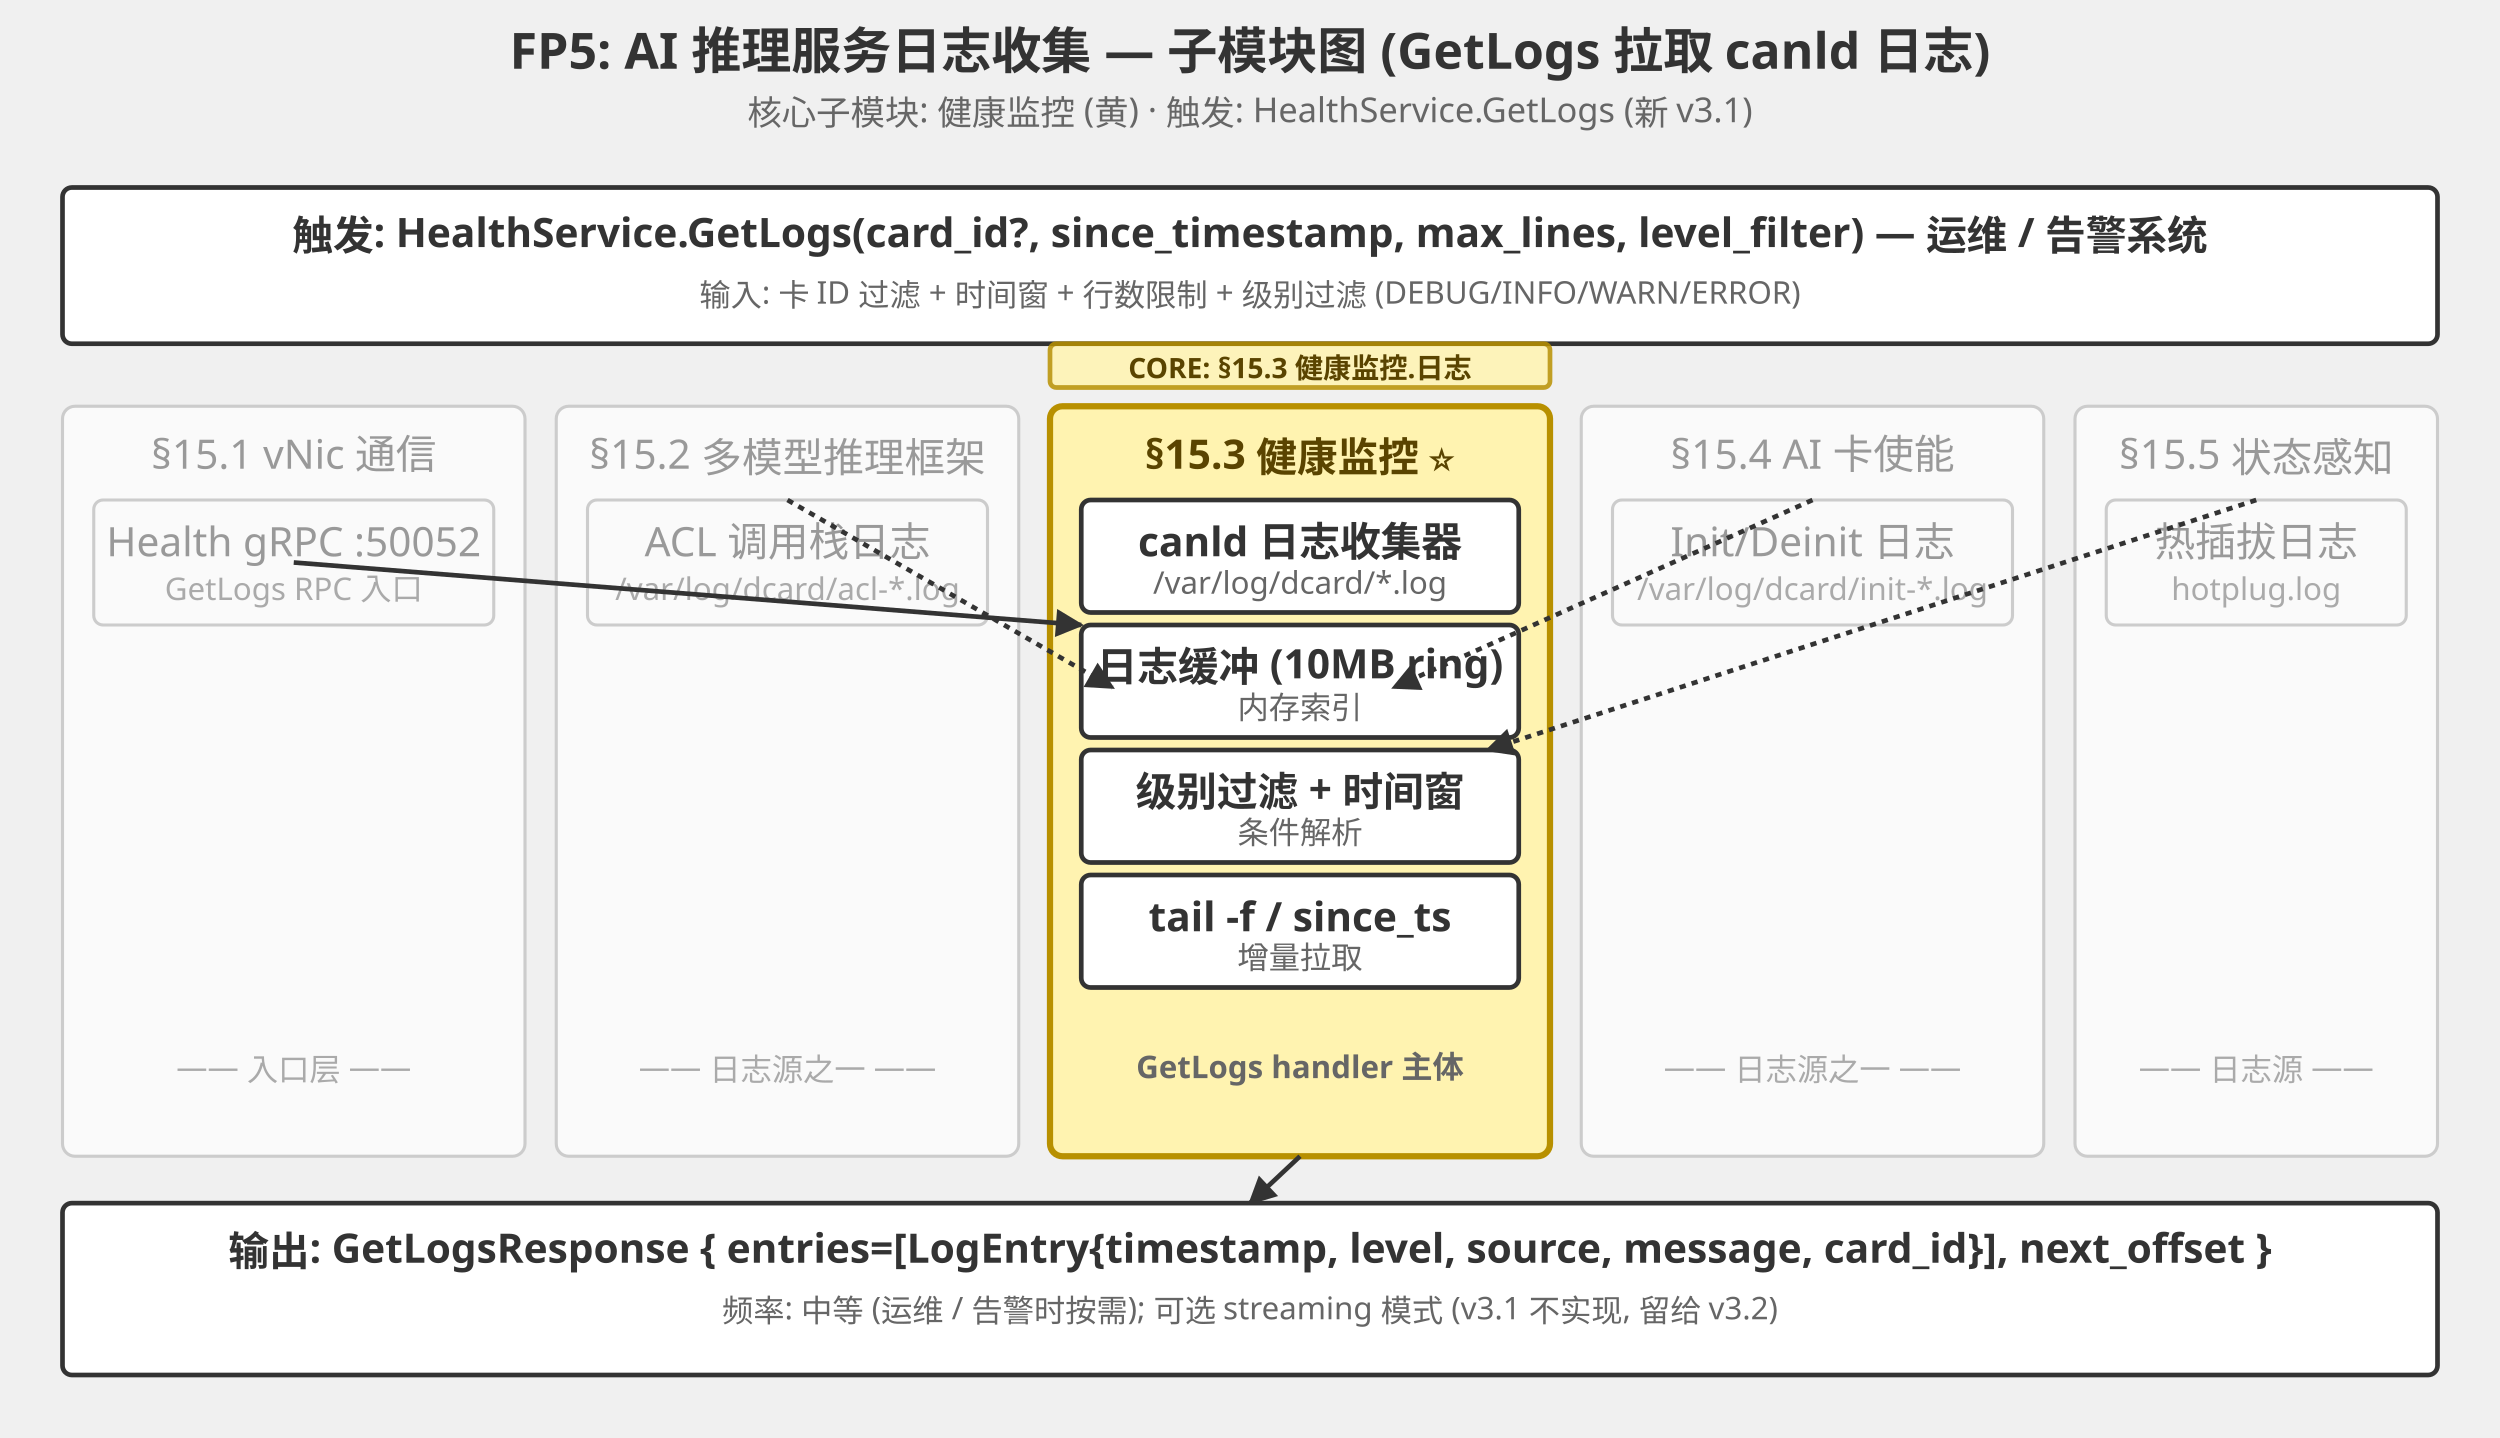
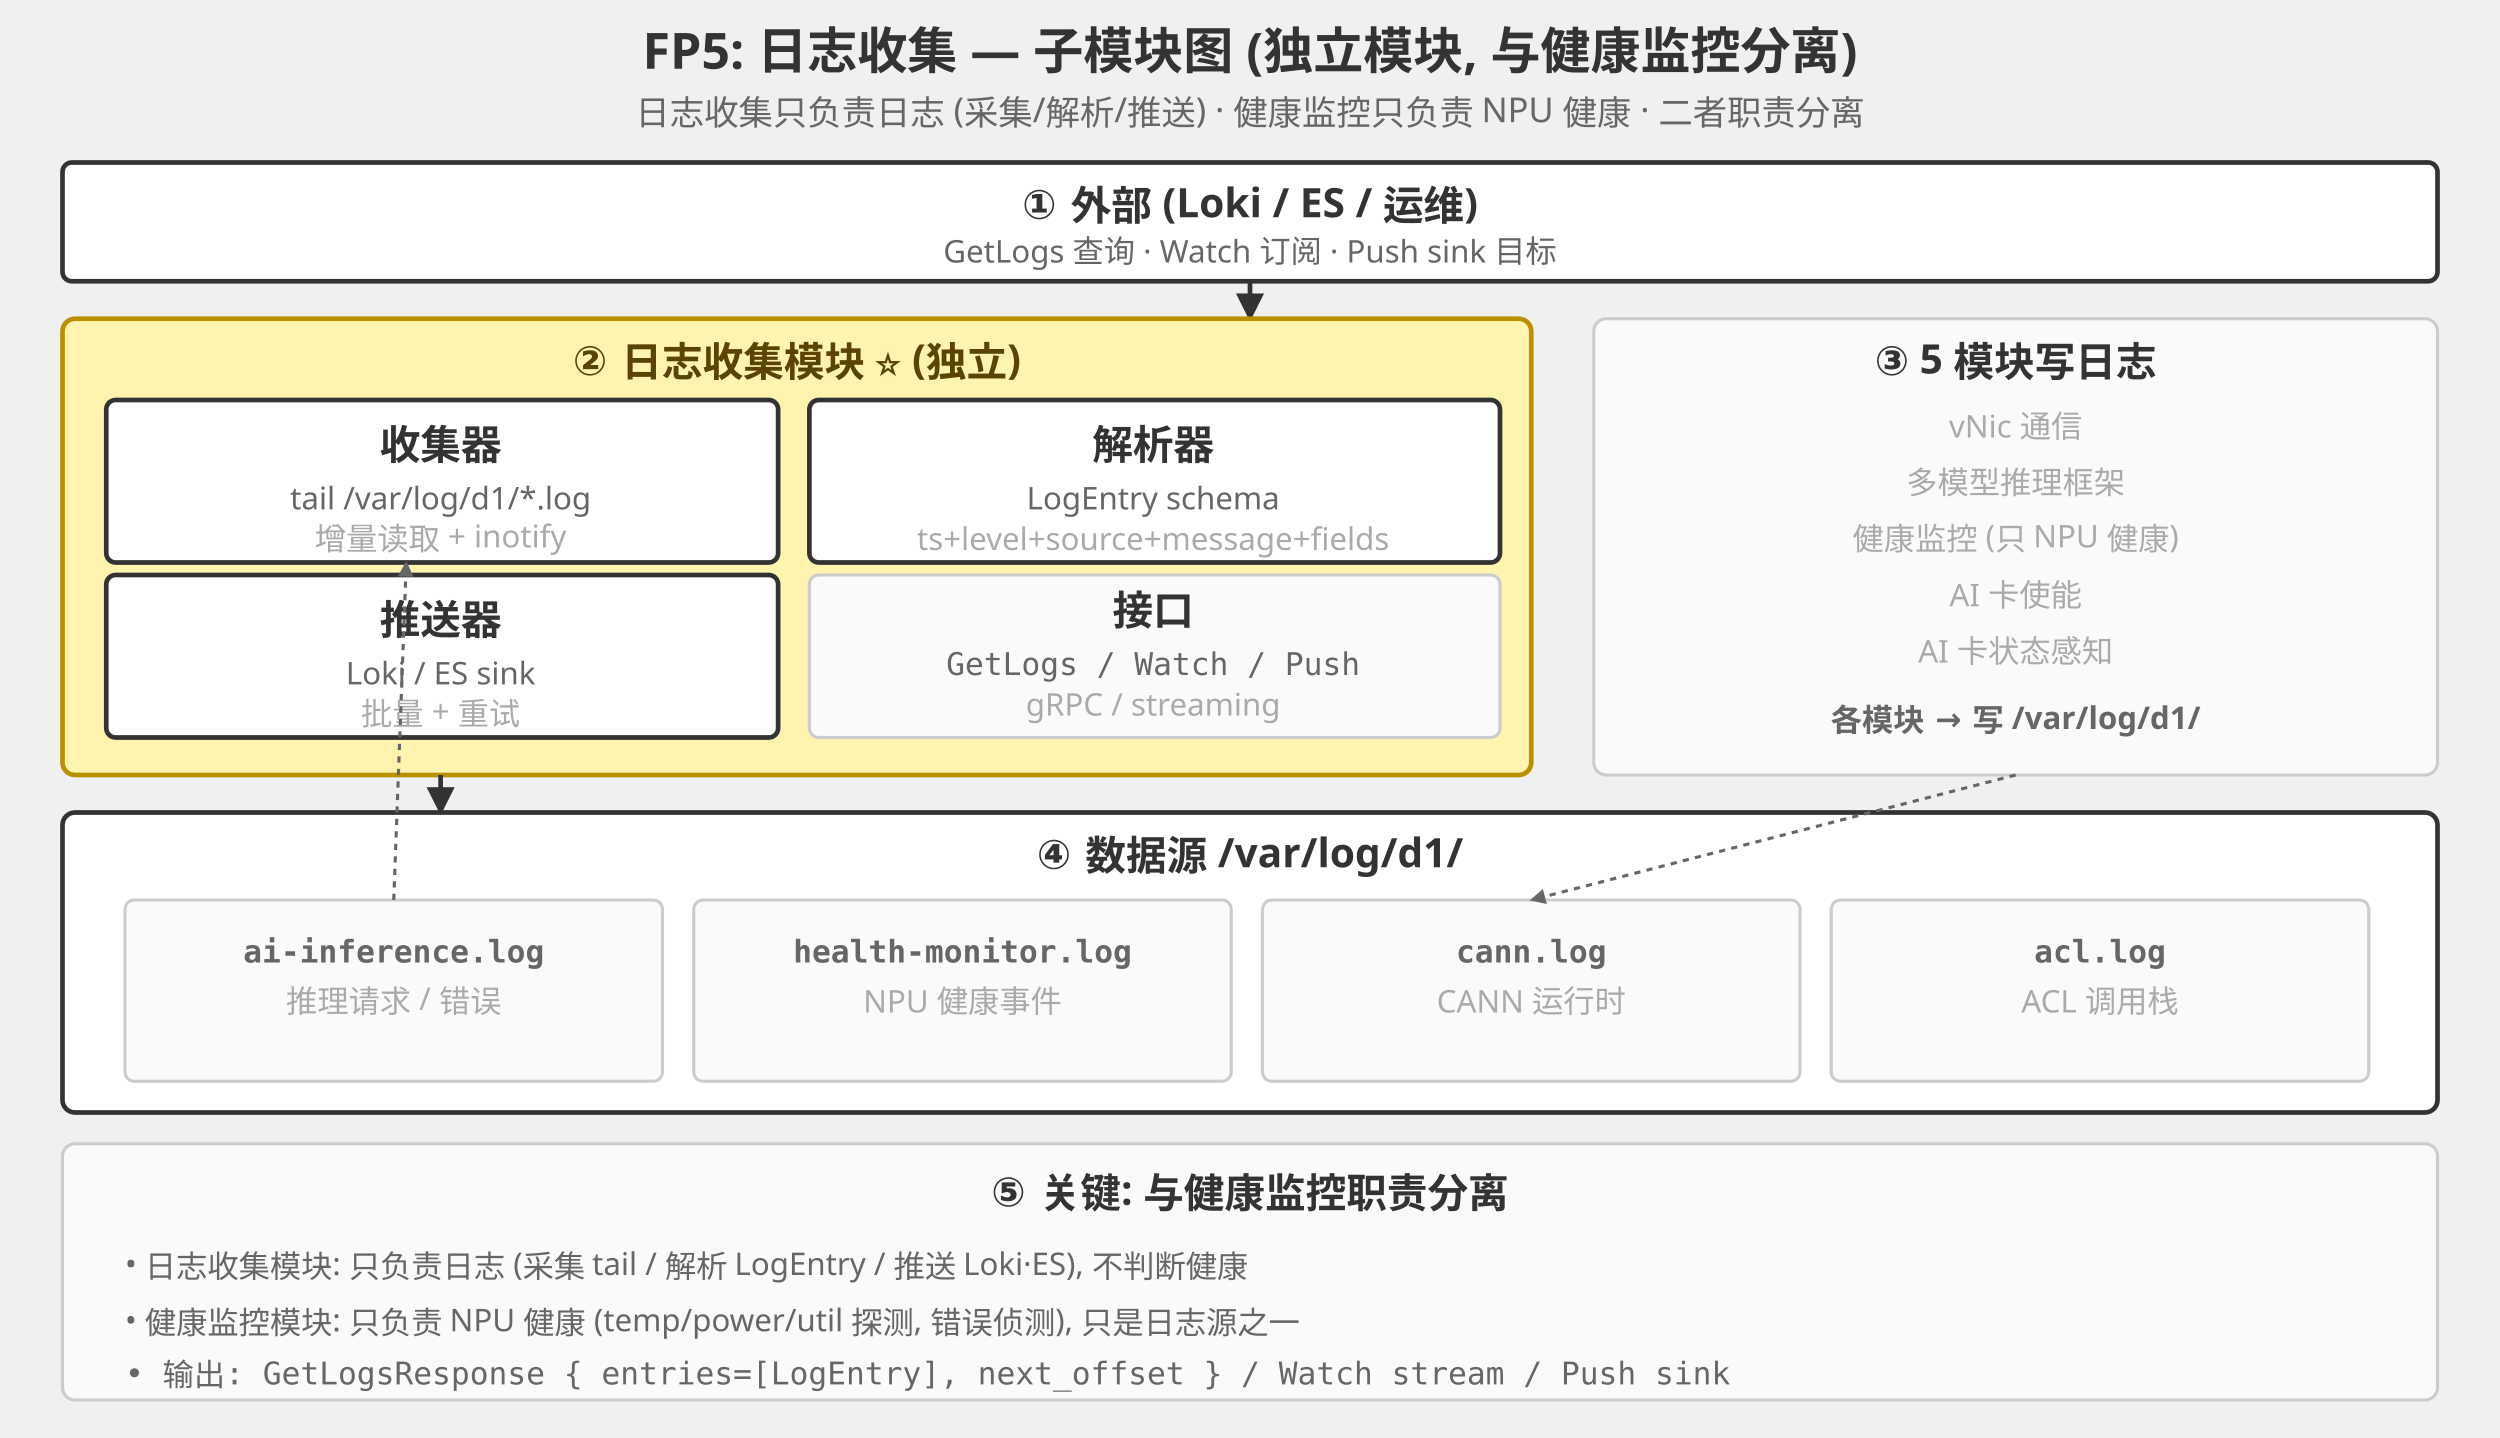
<svg xmlns="http://www.w3.org/2000/svg" viewBox="0 0 800 460" font-family="sans-serif">
  <style>
    .box { fill: #fff; stroke: #333; stroke-width: 1.5; }
    .box-core { fill: #fff3b0; stroke: #b89000; stroke-width: 2; }
    .box-fade { fill: #fafafa; stroke: #ccc; stroke-width: 1; }
    .label { fill: #333; font-size: 13px; font-weight: 600; text-anchor: middle; }
    .label-core { fill: #5a4400; font-size: 13px; font-weight: 700; text-anchor: middle; }
-     .label-fade { fill: #999; font-size: 13px; text-anchor: middle; }
    .sub { fill: #666; font-size: 10px; text-anchor: middle; }
    .sub-fade { fill: #aaa; font-size: 10px; text-anchor: middle; }
    .arrow { stroke: #333; stroke-width: 1.5; fill: none; marker-end: url(#arr); }
    .arrow-thin { stroke: #666; stroke-width: 1; fill: none; marker-end: url(#arr2); }
    .callout-core { fill: #fff3b0; stroke: #b89000; stroke-width: 1.5; }
+     .mono { font-family: monospace; }
  </style>
  <defs>
    <marker id="arr" viewBox="0 0 10 10" refX="9" refY="5" markerWidth="6" markerHeight="6" orient="auto">
      <path d="M0,0 L10,5 L0,10 z" fill="#333" />
    </marker>
    <marker id="arr2" viewBox="0 0 10 10" refX="9" refY="5" markerWidth="5" markerHeight="5" orient="auto">
      <path d="M0,0 L10,5 L0,10 z" fill="#666" />
    </marker>
  </defs>
-   <text x="400" y="22" text-anchor="middle" fill="#333" font-size="16" font-weight="600">FP5: AI 推理服务日志收集 — 子模块图 (GetLogs 拉取 canld 日志)</text>
-   <text x="400" y="40" text-anchor="middle" fill="#666" font-size="11">核心子模块: 健康监控 (黄) · 触发: HealthService.GetLogs (新 v3.1)</text>
-   <rect class="box" x="20" y="60" width="760" height="50" rx="3" />
-   <text x="400" y="80" class="label" font-size="12">触发: HealthService.GetLogs(card_id?, since_timestamp, max_lines, level_filter) — 运维 / 告警系统</text>
-   <text x="400" y="98" class="sub">输入: 卡 ID 过滤 + 时间窗 + 行数限制 + 级别过滤 (DEBUG/INFO/WARN/ERROR)</text>
-   <rect class="box-fade" x="20" y="130" width="148" height="240" rx="4" />
-   <text x="94" y="150" class="label-fade">§15.1 vNic 通信</text>
-   <rect class="box-fade" x="30" y="160" width="128" height="40" rx="3" />
-   <text x="94" y="178" class="label-fade" font-size="11">Health gRPC :50052</text>
-   <text x="94" y="192" class="sub-fade" font-size="9">GetLogs RPC 入口</text>
-   <text x="94" y="345" class="sub-fade" font-size="9">—— 入口层 ——</text>
-   <rect class="box-fade" x="178" y="130" width="148" height="240" rx="4" />
-   <text x="252" y="150" class="label-fade">§15.2 多模型推理框架</text>
-   <rect class="box-fade" x="188" y="160" width="128" height="40" rx="3" />
-   <text x="252" y="178" class="label-fade" font-size="11">ACL 调用栈日志</text>
-   <text x="252" y="192" class="sub-fade" font-size="9">/var/log/dcard/acl-*.log</text>
-   <text x="252" y="345" class="sub-fade" font-size="9">—— 日志源之一 ——</text>
-   <rect class="box-core" x="336" y="130" width="160" height="240" rx="4" />
-   <text x="416" y="150" class="label-core">§15.3 健康监控 ⭐</text>
-   <rect class="box" x="346" y="160" width="140" height="36" rx="3" />
-   <text x="416" y="178" class="label" font-size="11">canld 日志收集器</text>
-   <text x="416" y="190" class="sub" font-size="9">/var/log/dcard/*.log</text>
-   <rect class="box" x="346" y="200" width="140" height="36" rx="3" />
-   <text x="416" y="218" class="label" font-size="11">日志缓冲 (10MB ring)</text>
-   <text x="416" y="230" class="sub" font-size="9">内存索引</text>
-   <rect class="box" x="346" y="240" width="140" height="36" rx="3" />
-   <text x="416" y="258" class="label" font-size="11">级别过滤 + 时间窗</text>
-   <text x="416" y="270" class="sub" font-size="9">条件解析</text>
-   <rect class="box" x="346" y="280" width="140" height="36" rx="3" />
-   <text x="416" y="298" class="label" font-size="11">tail -f / since_ts</text>
-   <text x="416" y="310" class="sub" font-size="9">增量拉取</text>
-   <text x="416" y="345" class="sub" font-weight="600">GetLogs handler 主体</text>
-   <rect class="box-fade" x="506" y="130" width="148" height="240" rx="4" />
-   <text x="580" y="150" class="label-fade">§15.4 AI 卡使能</text>
-   <rect class="box-fade" x="516" y="160" width="128" height="40" rx="3" />
-   <text x="580" y="178" class="label-fade" font-size="11">Init/Deinit 日志</text>
-   <text x="580" y="192" class="sub-fade" font-size="9">/var/log/dcard/init-*.log</text>
-   <text x="580" y="345" class="sub-fade" font-size="9">—— 日志源之一 ——</text>
-   <rect class="box-fade" x="664" y="130" width="116" height="240" rx="4" />
-   <text x="722" y="150" class="label-fade">§15.5 状态感知</text>
-   <rect class="box-fade" x="674" y="160" width="96" height="40" rx="3" />
-   <text x="722" y="178" class="label-fade" font-size="11">热插拔日志</text>
-   <text x="722" y="192" class="sub-fade" font-size="9">hotplug.log</text>
-   <text x="722" y="345" class="sub-fade" font-size="9">—— 日志源 ——</text>
-   <rect class="box" x="20" y="385" width="760" height="55" rx="3" />
-   <text x="400" y="405" class="label" font-size="12">输出: GetLogsResponse { entries=[LogEntry{timestamp, level, source, message, card_id}], next_offset }</text>
-   <text x="400" y="423" class="sub">频率: 中等 (运维 / 告警时按需); 可选 streaming 模式 (v3.1 不实现, 留给 v3.2)</text>
-   <rect class="callout-core" x="336" y="110" width="160" height="14" rx="2" opacity="0.85" />
-   <text x="416" y="121" text-anchor="middle" fill="#5a4400" font-size="9" font-weight="700">CORE: §15.3 健康监控.日志</text>
-   <line class="arrow" x1="94" y1="180" x2="346" y2="200" />
-   <line class="arrow" x1="252" y1="160" x2="356" y2="220" stroke="#bbb" stroke-dasharray="2,2" />
-   <line class="arrow" x1="580" y1="160" x2="446" y2="220" stroke="#bbb" stroke-dasharray="2,2" />
-   <line class="arrow" x1="722" y1="160" x2="476" y2="240" stroke="#bbb" stroke-dasharray="2,2" />
-   <line class="arrow" x1="416" y1="370" x2="400" y2="385" />
+   <text x="400" y="22" text-anchor="middle" fill="#333" font-size="16" font-weight="600">FP5: 日志收集 — 子模块图 (独立模块, 与健康监控分离)</text>
+   <text x="400" y="40" text-anchor="middle" fill="#666" font-size="11">日志收集只负责日志 (采集/解析/推送) · 健康监控只负责 NPU 健康 · 二者职责分离</text>
+   <rect class="box" x="20" y="52" width="760" height="38" rx="3" />
+   <text x="400" y="70" class="label" font-size="12">① 外部 (Loki / ES / 运维)</text>
+   <text x="400" y="84" class="sub">GetLogs 查询 · Watch 订阅 · Push sink 目标</text>
+   <line class="arrow" x1="400" y1="90" x2="400" y2="102" />
+   <rect class="callout-core" x="20" y="102" width="470" height="146" rx="4" />
+   <text x="255" y="120" class="label-core" font-size="12">② 日志收集模块 ⭐ (独立)</text>
+   <rect class="box" x="34" y="128" width="215" height="52" rx="3" />
+   <text x="141" y="147" class="label" font-size="11">收集器</text>
+   <text x="141" y="163" class="sub" font-size="9">tail /var/log/d1/*.log</text>
+   <text x="141" y="176" class="sub-fade" font-size="9">增量读取 + inotify</text>
+   <rect class="box" x="259" y="128" width="221" height="52" rx="3" />
+   <text x="369" y="147" class="label" font-size="11">解析器</text>
+   <text x="369" y="163" class="sub" font-size="9">LogEntry schema</text>
+   <text x="369" y="176" class="sub-fade" font-size="9">ts+level+source+message+fields</text>
+   <rect class="box" x="34" y="184" width="215" height="52" rx="3" />
+   <text x="141" y="203" class="label" font-size="11">推送器</text>
+   <text x="141" y="219" class="sub" font-size="9">Loki / ES sink</text>
+   <text x="141" y="232" class="sub-fade" font-size="9">批量 + 重试</text>
+   <rect class="box-fade" x="259" y="184" width="221" height="52" rx="3" />
+   <text x="369" y="200" class="label" font-size="11">接口</text>
+   <text x="369" y="216" class="sub" font-size="9" font-family="monospace">GetLogs / Watch / Push</text>
+   <text x="369" y="229" class="sub-fade" font-size="9">gRPC / streaming</text>
+   <rect class="box-fade" x="510" y="102" width="270" height="146" rx="4" />
+   <text x="645" y="120" class="label" font-size="12">③ 5 模块写日志</text>
+   <text x="645" y="140" class="sub-fade" font-size="10">vNic 通信</text>
+   <text x="645" y="158" class="sub-fade" font-size="10">多模型推理框架</text>
+   <text x="645" y="176" class="sub-fade" font-size="10">健康监控 (只 NPU 健康)</text>
+   <text x="645" y="194" class="sub-fade" font-size="10">AI 卡使能</text>
+   <text x="645" y="212" class="sub-fade" font-size="10">AI 卡状态感知</text>
+   <text x="645" y="234" class="sub" font-size="9" font-weight="600">各模块 → 写 /var/log/d1/</text>
+   <rect class="box" x="20" y="260" width="760" height="96" rx="4" />
+   <text x="400" y="278" class="label" font-size="12">④ 数据源 /var/log/d1/</text>
+   <rect class="box-fade" x="40" y="288" width="172" height="58" rx="3" />
+   <text x="126" y="308" class="sub" font-weight="600" font-family="monospace">ai-inference.log</text>
+   <text x="126" y="324" class="sub-fade" font-size="9">推理请求 / 错误</text>
+   <rect class="box-fade" x="222" y="288" width="172" height="58" rx="3" />
+   <text x="308" y="308" class="sub" font-weight="600" font-family="monospace">health-monitor.log</text>
+   <text x="308" y="324" class="sub-fade" font-size="9">NPU 健康事件</text>
+   <rect class="box-fade" x="404" y="288" width="172" height="58" rx="3" />
+   <text x="490" y="308" class="sub" font-weight="600" font-family="monospace">cann.log</text>
+   <text x="490" y="324" class="sub-fade" font-size="9">CANN 运行时</text>
+   <rect class="box-fade" x="586" y="288" width="172" height="58" rx="3" />
+   <text x="672" y="308" class="sub" font-weight="600" font-family="monospace">acl.log</text>
+   <text x="672" y="324" class="sub-fade" font-size="9">ACL 调用栈</text>
+   <line class="arrow" x1="141" y1="248" x2="141" y2="260" />
+   <line class="arrow-thin" x1="126" y1="288" x2="130" y2="180" stroke="#bbb" stroke-dasharray="2,2" />
+   <line class="arrow-thin" x1="645" y1="248" x2="490" y2="288" stroke="#bbb" stroke-dasharray="2,2" />
+   <rect class="box-fade" x="20" y="366" width="760" height="82" rx="4" />
+   <text x="400" y="386" class="label" font-size="12">⑤ 关键: 与健康监控职责分离</text>
+   <text x="40" y="408" fill="#666" font-size="10">• 日志收集模块: 只负责日志 (采集 tail / 解析 LogEntry / 推送 Loki·ES), 不判断健康</text>
+   <text x="40" y="426" fill="#666" font-size="10">• 健康监控模块: 只负责 NPU 健康 (temp/power/util 探测, 错误侦测), 只是日志源之一</text>
+   <text x="40" y="443" fill="#666" font-size="10" font-family="monospace">• 输出: GetLogsResponse { entries=[LogEntry], next_offset } / Watch stream / Push sink</text>
</svg>
